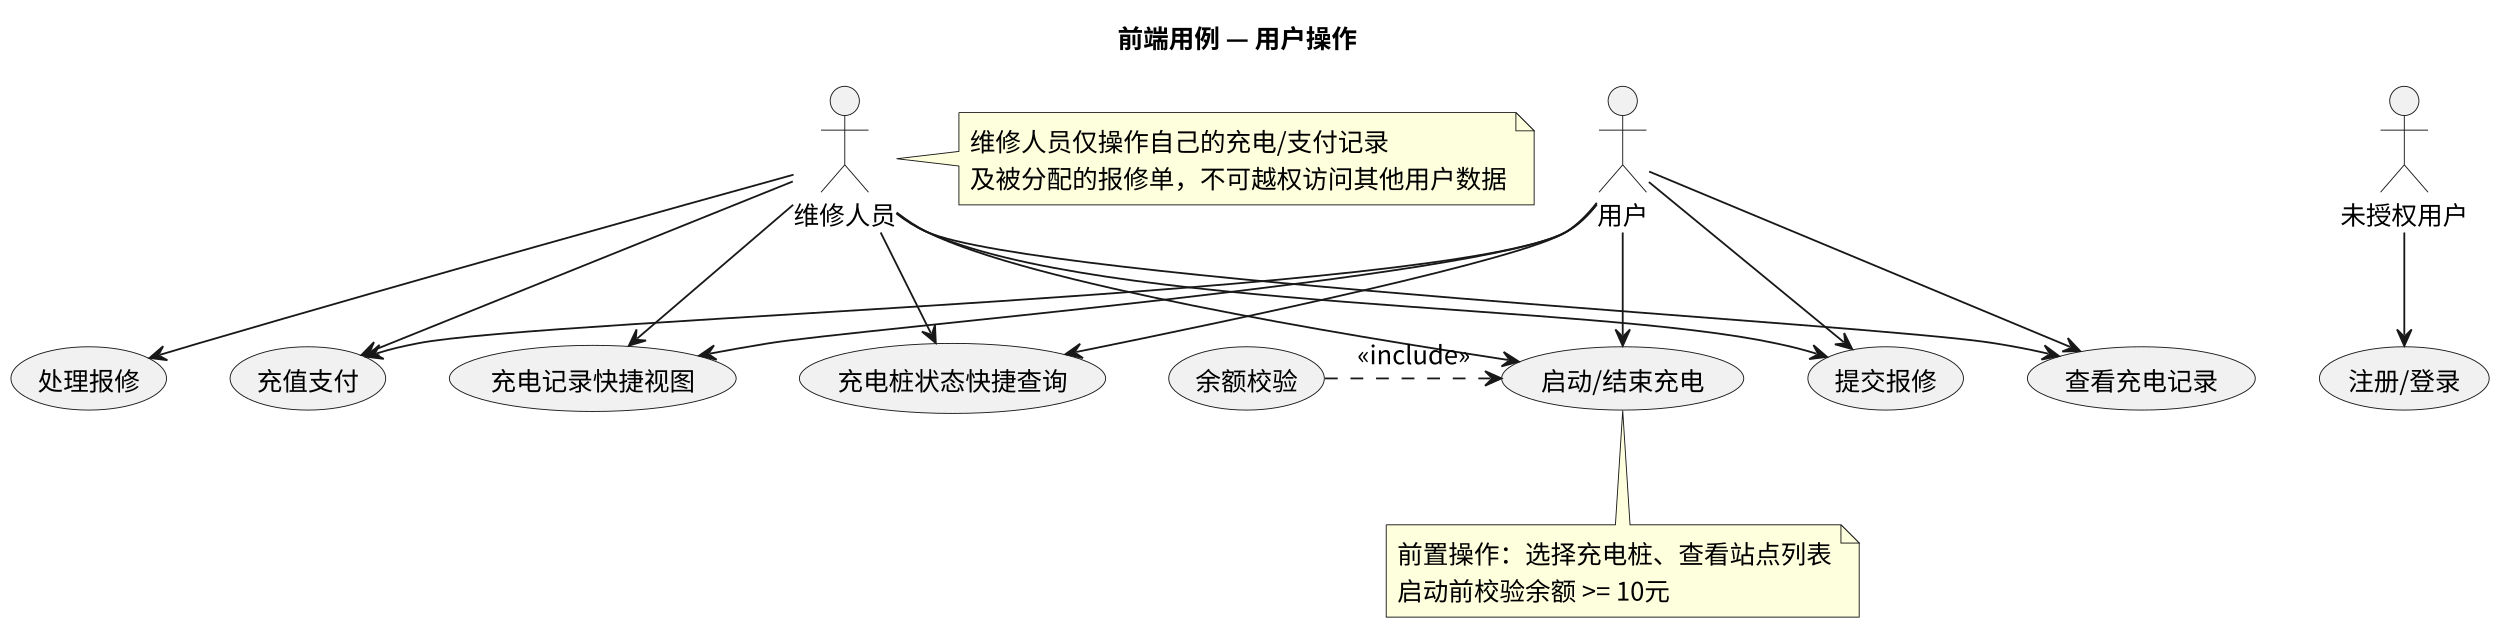
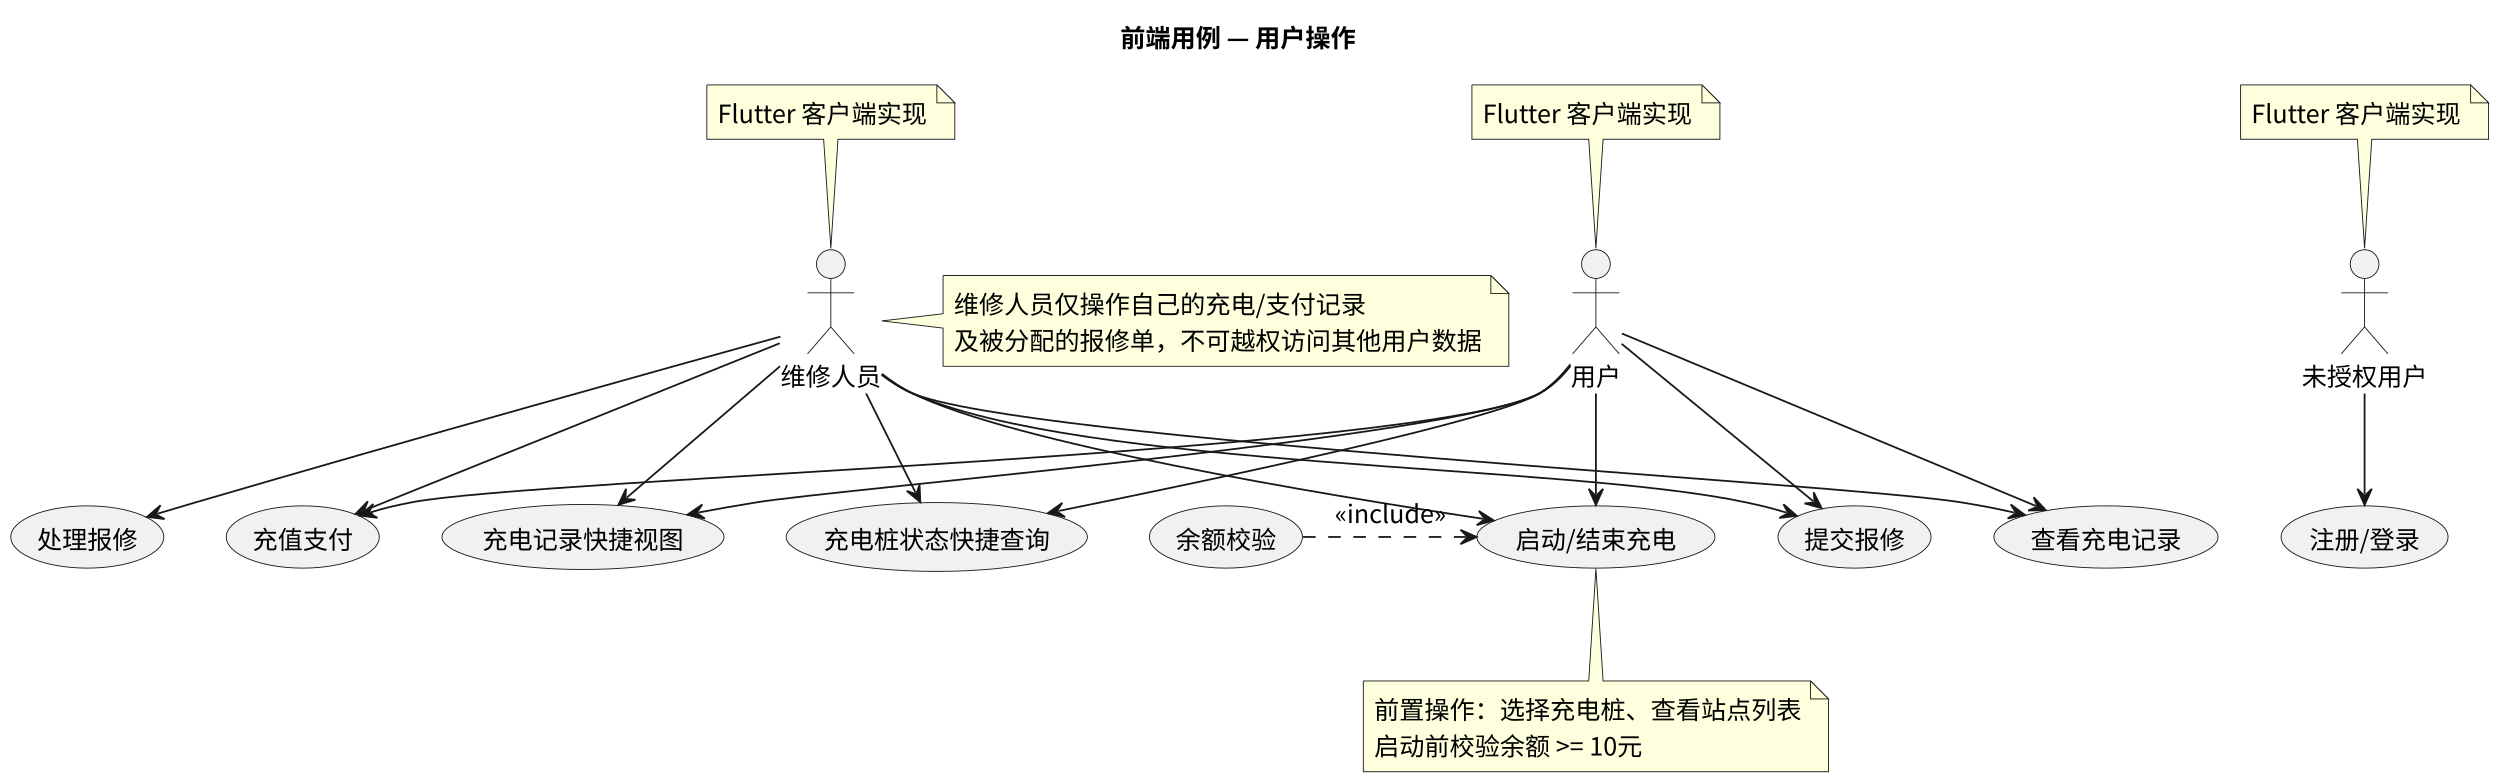
- <svg xmlns="http://www.w3.org/2000/svg" contentStyleType="text/css" data-diagram-type="DESCRIPTION" height="344px" preserveAspectRatio="none" style="width:1369px;height:344px;background:#FFFFFF;" version="1.1" viewBox="0 0 1369 344" width="1369px" zoomAndPan="magnify">
+ <svg xmlns="http://www.w3.org/2000/svg" contentStyleType="text/css" data-diagram-type="DESCRIPTION" height="436px" preserveAspectRatio="none" style="width:1392px;height:436px;background:#FFFFFF;" version="1.1" viewBox="0 0 1392 436" width="1392px" zoomAndPan="magnify">
  <defs />
  <g>
    <g class="title" data-source-line="3">
-       <text fill="#000000" font-family="Noto Sans CJK SC" font-size="14" font-weight="bold" lengthAdjust="spacing" textLength="131.067" x="612.005" y="26.24">前端用例 — 用户操作</text>
+       <text fill="#000000" font-family="Noto Sans CJK SC" font-size="14" font-weight="bold" lengthAdjust="spacing" textLength="131.067" x="623.787" y="26.24">前端用例 — 用户操作</text>
    </g>
    <g class="entity" data-entity="G" data-source-line="6" data-uid="ent0002" id="entity_G">
-       <ellipse cx="1316.6" cy="55.272" fill="#F1F1F1" rx="8" ry="8" style="stroke:#181818;stroke-width:0.5;" />
-       <path d="M1316.6,63.272 L1316.6,90.272 M1303.6,71.272 L1329.6,71.272 M1316.6,90.272 L1303.6,105.272 M1316.6,90.272 L1329.6,105.272" fill="none" style="stroke:#181818;stroke-width:0.5;" />
-       <text fill="#000000" font-family="Noto Sans CJK SC" font-size="14" lengthAdjust="spacing" textLength="70" x="1281.6" y="123.012">未授权用户</text>
+       <ellipse cx="1316.6" cy="147.042" fill="#F1F1F1" rx="8" ry="8" style="stroke:#181818;stroke-width:0.5;" />
+       <path d="M1316.6,155.042 L1316.6,182.042 M1303.6,163.042 L1329.6,163.042 M1316.6,182.042 L1303.6,197.042 M1316.6,182.042 L1329.6,197.042" fill="none" style="stroke:#181818;stroke-width:0.5;" />
+       <text fill="#000000" font-family="Noto Sans CJK SC" font-size="14" lengthAdjust="spacing" textLength="70" x="1281.6" y="214.782">未授权用户</text>
    </g>
    <g class="entity" data-entity="U" data-source-line="7" data-uid="ent0003" id="entity_U">
-       <ellipse cx="888.6" cy="55.272" fill="#F1F1F1" rx="8" ry="8" style="stroke:#181818;stroke-width:0.5;" />
-       <path d="M888.6,63.272 L888.6,90.272 M875.6,71.272 L901.6,71.272 M888.6,90.272 L875.6,105.272 M888.6,90.272 L901.6,105.272" fill="none" style="stroke:#181818;stroke-width:0.5;" />
-       <text fill="#000000" font-family="Noto Sans CJK SC" font-size="14" lengthAdjust="spacing" textLength="28" x="874.6" y="123.012">用户</text>
+       <ellipse cx="888.6" cy="147.042" fill="#F1F1F1" rx="8" ry="8" style="stroke:#181818;stroke-width:0.5;" />
+       <path d="M888.6,155.042 L888.6,182.042 M875.6,163.042 L901.6,163.042 M888.6,182.042 L875.6,197.042 M888.6,182.042 L901.6,197.042" fill="none" style="stroke:#181818;stroke-width:0.5;" />
+       <text fill="#000000" font-family="Noto Sans CJK SC" font-size="14" lengthAdjust="spacing" textLength="28" x="874.6" y="214.782">用户</text>
    </g>
    <g class="entity" data-entity="M" data-source-line="8" data-uid="ent0004" id="entity_M">
-       <ellipse cx="462.6" cy="55.272" fill="#F1F1F1" rx="8" ry="8" style="stroke:#181818;stroke-width:0.5;" />
-       <path d="M462.6,63.272 L462.6,90.272 M449.6,71.272 L475.6,71.272 M462.6,90.272 L449.6,105.272 M462.6,90.272 L475.6,105.272" fill="none" style="stroke:#181818;stroke-width:0.5;" />
-       <text fill="#000000" font-family="Noto Sans CJK SC" font-size="14" lengthAdjust="spacing" textLength="56" x="434.6" y="123.012">维修人员</text>
+       <ellipse cx="462.6" cy="147.042" fill="#F1F1F1" rx="8" ry="8" style="stroke:#181818;stroke-width:0.5;" />
+       <path d="M462.6,155.042 L462.6,182.042 M449.6,163.042 L475.6,163.042 M462.6,182.042 L449.6,197.042 M462.6,182.042 L475.6,197.042" fill="none" style="stroke:#181818;stroke-width:0.5;" />
+       <text fill="#000000" font-family="Noto Sans CJK SC" font-size="14" lengthAdjust="spacing" textLength="56" x="434.6" y="214.782">维修人员</text>
    </g>
-     <g class="entity" data-entity="LOG" data-source-line="10" data-uid="ent0005" id="entity_LOG">
-       <ellipse cx="1316.598" cy="207.226" fill="#F1F1F1" rx="46.478" ry="17.334" style="stroke:#181818;stroke-width:0.5;" />
-       <text fill="#000000" font-family="Noto Sans CJK SC" font-size="14" lengthAdjust="spacing" textLength="61.488" x="1285.854" y="213.862">注册/登录</text>
+     <g class="entity" data-entity="GMN5" data-source-line="10" data-uid="ent0006" id="entity_GMN5">
+       <path d="M1247.56,47.272 L1247.56,77.544 A0,0 0 0 0 1247.56,77.544 L1312.6,77.544 L1316.6,138.322 L1320.6,77.544 L1385.641,77.544 A0,0 0 0 0 1385.641,77.544 L1385.641,57.272 L1375.641,47.272 L1247.56,47.272 A0,0 0 0 0 1247.56,47.272" fill="#FEFFDD" style="stroke:#181818;stroke-width:0.5;" />
+       <path d="M1375.641,47.272 L1375.641,57.272 L1385.641,57.272 L1375.641,47.272" fill="#FEFFDD" style="stroke:#181818;stroke-width:0.5;" />
+       <text fill="#000000" font-family="Noto Sans CJK SC" font-size="14" lengthAdjust="spacing" textLength="117.082" x="1253.56" y="68.512">Flutter 客户端实现</text>
    </g>
-     <g class="entity" data-entity="CS" data-source-line="11" data-uid="ent0006" id="entity_CS">
-       <ellipse cx="888.597" cy="207.226" fill="#F1F1F1" rx="66.277" ry="17.334" style="stroke:#181818;stroke-width:0.5;" />
-       <text fill="#000000" font-family="Noto Sans CJK SC" font-size="14" lengthAdjust="spacing" textLength="89.488" x="843.854" y="213.862">启动/结束充电</text>
+     <g class="entity" data-entity="GMN8" data-source-line="11" data-uid="ent0009" id="entity_GMN8">
+       <path d="M819.56,47.272 L819.56,77.544 A0,0 0 0 0 819.56,77.544 L884.6,77.544 L888.6,138.322 L892.6,77.544 L957.641,77.544 A0,0 0 0 0 957.641,77.544 L957.641,57.272 L947.641,47.272 L819.56,47.272 A0,0 0 0 0 819.56,47.272" fill="#FEFFDD" style="stroke:#181818;stroke-width:0.5;" />
+       <path d="M947.641,47.272 L947.641,57.272 L957.641,57.272 L947.641,47.272" fill="#FEFFDD" style="stroke:#181818;stroke-width:0.5;" />
+       <text fill="#000000" font-family="Noto Sans CJK SC" font-size="14" lengthAdjust="spacing" textLength="117.082" x="825.56" y="68.512">Flutter 客户端实现</text>
    </g>
-     <g class="entity" data-entity="BC" data-source-line="12" data-uid="ent0007" id="entity_BC">
-       <ellipse cx="682.598" cy="207.226" fill="#F1F1F1" rx="42.598" ry="17.334" style="stroke:#181818;stroke-width:0.5;" />
-       <text fill="#000000" font-family="Noto Sans CJK SC" font-size="14" lengthAdjust="spacing" textLength="56" x="654.598" y="213.862">余额校验</text>
+     <g class="entity" data-entity="GMN11" data-source-line="12" data-uid="ent0012" id="entity_GMN11">
+       <path d="M393.56,47.272 L393.56,77.544 A0,0 0 0 0 393.56,77.544 L458.6,77.544 L462.6,138.322 L466.6,77.544 L531.641,77.544 A0,0 0 0 0 531.641,77.544 L531.641,57.272 L521.641,47.272 L393.56,47.272 A0,0 0 0 0 393.56,47.272" fill="#FEFFDD" style="stroke:#181818;stroke-width:0.5;" />
+       <path d="M521.641,47.272 L521.641,57.272 L531.641,57.272 L521.641,47.272" fill="#FEFFDD" style="stroke:#181818;stroke-width:0.5;" />
+       <text fill="#000000" font-family="Noto Sans CJK SC" font-size="14" lengthAdjust="spacing" textLength="117.082" x="399.56" y="68.512">Flutter 客户端实现</text>
    </g>
-     <g class="entity" data-entity="PAY" data-source-line="13" data-uid="ent0008" id="entity_PAY">
-       <ellipse cx="168.598" cy="207.226" fill="#F1F1F1" rx="42.598" ry="17.334" style="stroke:#181818;stroke-width:0.5;" />
-       <text fill="#000000" font-family="Noto Sans CJK SC" font-size="14" lengthAdjust="spacing" textLength="56" x="140.598" y="213.862">充值支付</text>
+     <g class="entity" data-entity="LOG" data-source-line="14" data-uid="ent0014" id="entity_LOG">
+       <ellipse cx="1316.598" cy="298.996" fill="#F1F1F1" rx="46.478" ry="17.334" style="stroke:#181818;stroke-width:0.5;" />
+       <text fill="#000000" font-family="Noto Sans CJK SC" font-size="14" lengthAdjust="spacing" textLength="61.488" x="1285.854" y="305.632">注册/登录</text>
    </g>
-     <g class="entity" data-entity="VCR" data-source-line="14" data-uid="ent0009" id="entity_VCR">
-       <ellipse cx="1172.597" cy="207.226" fill="#F1F1F1" rx="62.397" ry="17.334" style="stroke:#181818;stroke-width:0.5;" />
-       <text fill="#000000" font-family="Noto Sans CJK SC" font-size="14" lengthAdjust="spacing" textLength="84" x="1130.597" y="213.862">查看充电记录</text>
+     <g class="entity" data-entity="CS" data-source-line="15" data-uid="ent0015" id="entity_CS">
+       <ellipse cx="888.597" cy="298.996" fill="#F1F1F1" rx="66.277" ry="17.334" style="stroke:#181818;stroke-width:0.5;" />
+       <text fill="#000000" font-family="Noto Sans CJK SC" font-size="14" lengthAdjust="spacing" textLength="89.488" x="843.854" y="305.632">启动/结束充电</text>
    </g>
-     <g class="entity" data-entity="SRT" data-source-line="15" data-uid="ent0010" id="entity_SRT">
-       <ellipse cx="1032.598" cy="207.226" fill="#F1F1F1" rx="42.598" ry="17.334" style="stroke:#181818;stroke-width:0.5;" />
-       <text fill="#000000" font-family="Noto Sans CJK SC" font-size="14" lengthAdjust="spacing" textLength="56" x="1004.598" y="213.862">提交报修</text>
+     <g class="entity" data-entity="BC" data-source-line="16" data-uid="ent0016" id="entity_BC">
+       <ellipse cx="682.598" cy="298.996" fill="#F1F1F1" rx="42.598" ry="17.334" style="stroke:#181818;stroke-width:0.5;" />
+       <text fill="#000000" font-family="Noto Sans CJK SC" font-size="14" lengthAdjust="spacing" textLength="56" x="654.598" y="305.632">余额校验</text>
    </g>
-     <g class="entity" data-entity="HR" data-source-line="16" data-uid="ent0011" id="entity_HR">
-       <ellipse cx="48.598" cy="207.226" fill="#F1F1F1" rx="42.598" ry="17.334" style="stroke:#181818;stroke-width:0.5;" />
-       <text fill="#000000" font-family="Noto Sans CJK SC" font-size="14" lengthAdjust="spacing" textLength="56" x="20.598" y="213.862">处理报修</text>
+     <g class="entity" data-entity="PAY" data-source-line="17" data-uid="ent0017" id="entity_PAY">
+       <ellipse cx="168.598" cy="298.996" fill="#F1F1F1" rx="42.598" ry="17.334" style="stroke:#181818;stroke-width:0.5;" />
+       <text fill="#000000" font-family="Noto Sans CJK SC" font-size="14" lengthAdjust="spacing" textLength="56" x="140.598" y="305.632">充值支付</text>
    </g>
-     <g class="entity" data-entity="QV" data-source-line="17" data-uid="ent0012" id="entity_QV">
-       <ellipse cx="324.598" cy="207.217" fill="#F1F1F1" rx="78.528" ry="18.105" style="stroke:#181818;stroke-width:0.5;" />
-       <text fill="#000000" font-family="Noto Sans CJK SC" font-size="14" lengthAdjust="spacing" textLength="111.999" x="268.598" y="213.853">充电记录快捷视图</text>
+     <g class="entity" data-entity="VCR" data-source-line="18" data-uid="ent0018" id="entity_VCR">
+       <ellipse cx="1172.597" cy="298.996" fill="#F1F1F1" rx="62.397" ry="17.334" style="stroke:#181818;stroke-width:0.5;" />
+       <text fill="#000000" font-family="Noto Sans CJK SC" font-size="14" lengthAdjust="spacing" textLength="84" x="1130.597" y="305.632">查看充电记录</text>
    </g>
-     <g class="entity" data-entity="QC" data-source-line="18" data-uid="ent0013" id="entity_QC">
-       <ellipse cx="521.604" cy="207.223" fill="#F1F1F1" rx="83.854" ry="19.171" style="stroke:#181818;stroke-width:0.5;" />
-       <text fill="#000000" font-family="Noto Sans CJK SC" font-size="14" lengthAdjust="spacing" textLength="125.999" x="458.604" y="213.859">充电桩状态快捷查询</text>
+     <g class="entity" data-entity="SRT" data-source-line="19" data-uid="ent0019" id="entity_SRT">
+       <ellipse cx="1032.598" cy="298.996" fill="#F1F1F1" rx="42.598" ry="17.334" style="stroke:#181818;stroke-width:0.5;" />
+       <text fill="#000000" font-family="Noto Sans CJK SC" font-size="14" lengthAdjust="spacing" textLength="56" x="1004.598" y="305.632">提交报修</text>
    </g>
-     <g class="entity" data-entity="GMN26" data-source-line="32" data-uid="ent0027" id="entity_GMN26">
-       <path d="M525.1,61.642 L525.1,82.912 L490.96,86.912 L525.1,90.912 L525.1,112.186 A0,0 0 0 0 525.1,112.186 L840.099,112.186 A0,0 0 0 0 840.099,112.186 L840.099,71.642 L830.099,61.642 L525.1,61.642 A0,0 0 0 0 525.1,61.642" fill="#FEFFDD" style="stroke:#181818;stroke-width:0.5;" />
-       <path d="M830.099,61.642 L830.099,71.642 L840.099,71.642 L830.099,61.642" fill="#FEFFDD" style="stroke:#181818;stroke-width:0.5;" />
-       <text fill="#000000" font-family="Noto Sans CJK SC" font-size="14" lengthAdjust="spacing" textLength="229.487" x="531.1" y="82.882">维修人员仅操作自己的充电/支付记录</text>
-       <text fill="#000000" font-family="Noto Sans CJK SC" font-size="14" lengthAdjust="spacing" textLength="293.999" x="531.1" y="103.154">及被分配的报修单，不可越权访问其他用户数据</text>
+     <g class="entity" data-entity="HR" data-source-line="20" data-uid="ent0020" id="entity_HR">
+       <ellipse cx="48.598" cy="298.996" fill="#F1F1F1" rx="42.598" ry="17.334" style="stroke:#181818;stroke-width:0.5;" />
+       <text fill="#000000" font-family="Noto Sans CJK SC" font-size="14" lengthAdjust="spacing" textLength="56" x="20.598" y="305.632">处理报修</text>
    </g>
-     <g class="entity" data-entity="GMN31" data-source-line="34" data-uid="ent0032" id="entity_GMN31">
-       <path d="M759.1,287.392 L759.1,337.936 A0,0 0 0 0 759.1,337.936 L1018.099,337.936 A0,0 0 0 0 1018.099,337.936 L1018.099,297.392 L1008.099,287.392 L892.6,287.392 L888.6,224.842 L884.6,287.392 L759.1,287.392 A0,0 0 0 0 759.1,287.392" fill="#FEFFDD" style="stroke:#181818;stroke-width:0.5;" />
-       <path d="M1008.099,287.392 L1008.099,297.392 L1018.099,297.392 L1008.099,287.392" fill="#FEFFDD" style="stroke:#181818;stroke-width:0.5;" />
-       <text fill="#000000" font-family="Noto Sans CJK SC" font-size="14" lengthAdjust="spacing" textLength="237.999" x="765.1" y="308.632">前置操作：选择充电桩、查看站点列表</text>
-       <text fill="#000000" font-family="Noto Sans CJK SC" font-size="14" lengthAdjust="spacing" textLength="149.351" x="765.1" y="328.904">启动前校验余额 &gt;= 10元</text>
+     <g class="entity" data-entity="QV" data-source-line="21" data-uid="ent0021" id="entity_QV">
+       <ellipse cx="324.598" cy="298.987" fill="#F1F1F1" rx="78.528" ry="18.105" style="stroke:#181818;stroke-width:0.5;" />
+       <text fill="#000000" font-family="Noto Sans CJK SC" font-size="14" lengthAdjust="spacing" textLength="111.999" x="268.598" y="305.623">充电记录快捷视图</text>
    </g>
-     <g class="link" data-entity-1="G" data-entity-2="LOG" data-source-line="20" data-uid="lnk14" id="link_G_LOG">
-       <path d="M1316.6,127.302 C1316.6,148.412 1316.6,167.312 1316.6,183.412" fill="none" id="G-to-LOG" style="stroke:#181818;stroke-width:1;" />
-       <polygon fill="#181818" points="1316.6,189.412,1320.6,180.412,1316.6,184.412,1312.6,180.412,1316.6,189.412" style="stroke:#181818;stroke-width:1;" />
+     <g class="entity" data-entity="QC" data-source-line="22" data-uid="ent0022" id="entity_QC">
+       <ellipse cx="521.604" cy="298.993" fill="#F1F1F1" rx="83.854" ry="19.171" style="stroke:#181818;stroke-width:0.5;" />
+       <text fill="#000000" font-family="Noto Sans CJK SC" font-size="14" lengthAdjust="spacing" textLength="125.999" x="458.604" y="305.629">充电桩状态快捷查询</text>
    </g>
-     <g class="link" data-entity-1="U" data-entity-2="CS" data-source-line="21" data-uid="lnk15" id="link_U_CS">
-       <path d="M888.6,127.302 C888.6,148.412 888.6,167.312 888.6,183.412" fill="none" id="U-to-CS" style="stroke:#181818;stroke-width:1;" />
-       <polygon fill="#181818" points="888.6,189.412,892.6,180.412,888.6,184.412,884.6,180.412,888.6,189.412" style="stroke:#181818;stroke-width:1;" />
+     <g class="entity" data-entity="GMN35" data-source-line="36" data-uid="ent0036" id="entity_GMN35">
+       <path d="M525.1,153.412 L525.1,174.682 L490.96,178.682 L525.1,182.682 L525.1,203.956 A0,0 0 0 0 525.1,203.956 L840.099,203.956 A0,0 0 0 0 840.099,203.956 L840.099,163.412 L830.099,153.412 L525.1,153.412 A0,0 0 0 0 525.1,153.412" fill="#FEFFDD" style="stroke:#181818;stroke-width:0.5;" />
+       <path d="M830.099,153.412 L830.099,163.412 L840.099,163.412 L830.099,153.412" fill="#FEFFDD" style="stroke:#181818;stroke-width:0.5;" />
+       <text fill="#000000" font-family="Noto Sans CJK SC" font-size="14" lengthAdjust="spacing" textLength="229.487" x="531.1" y="174.652">维修人员仅操作自己的充电/支付记录</text>
+       <text fill="#000000" font-family="Noto Sans CJK SC" font-size="14" lengthAdjust="spacing" textLength="293.999" x="531.1" y="194.924">及被分配的报修单，不可越权访问其他用户数据</text>
    </g>
-     <g class="link" data-entity-1="U" data-entity-2="PAY" data-source-line="22" data-uid="lnk16" id="link_U_PAY">
-       <path d="M874.4,112.042 C869.79,117.892 864.14,123.482 857.6,127.042 C795.94,160.632 297.48,174.412 228.6,188.042 C219.31,189.882 215.14,190.824 206.11,193.574" fill="none" id="U-to-PAY" style="stroke:#181818;stroke-width:1;" />
-       <polygon fill="#181818" points="200.37,195.322,210.145,196.526,205.153,193.865,207.814,188.873,200.37,195.322" style="stroke:#181818;stroke-width:1;" />
+     <g class="entity" data-entity="GMN40" data-source-line="38" data-uid="ent0041" id="entity_GMN40">
+       <path d="M759.1,379.162 L759.1,429.706 A0,0 0 0 0 759.1,429.706 L1018.099,429.706 A0,0 0 0 0 1018.099,429.706 L1018.099,389.162 L1008.099,379.162 L892.6,379.162 L888.6,316.612 L884.6,379.162 L759.1,379.162 A0,0 0 0 0 759.1,379.162" fill="#FEFFDD" style="stroke:#181818;stroke-width:0.5;" />
+       <path d="M1008.099,379.162 L1008.099,389.162 L1018.099,389.162 L1008.099,379.162" fill="#FEFFDD" style="stroke:#181818;stroke-width:0.5;" />
+       <text fill="#000000" font-family="Noto Sans CJK SC" font-size="14" lengthAdjust="spacing" textLength="237.999" x="765.1" y="400.402">前置操作：选择充电桩、查看站点列表</text>
+       <text fill="#000000" font-family="Noto Sans CJK SC" font-size="14" lengthAdjust="spacing" textLength="149.351" x="765.1" y="420.674">启动前校验余额 &gt;= 10元</text>
    </g>
-     <g class="link" data-entity-1="U" data-entity-2="VCR" data-source-line="23" data-uid="lnk17" id="link_U_VCR">
-       <path d="M903.07,93.942 C946.59,112.072 1071.521,164.115 1133.571,189.955" fill="none" id="U-to-VCR" style="stroke:#181818;stroke-width:1;" />
-       <polygon fill="#181818" points="1139.11,192.262,1132.339,185.109,1134.494,190.34,1129.264,192.495,1139.11,192.262" style="stroke:#181818;stroke-width:1;" />
+     <g class="link" data-entity-1="G" data-entity-2="LOG" data-source-line="24" data-uid="lnk23" id="link_G_LOG">
+       <path d="M1316.6,219.072 C1316.6,240.182 1316.6,259.082 1316.6,275.182" fill="none" id="G-to-LOG" style="stroke:#181818;stroke-width:1;" />
+       <polygon fill="#181818" points="1316.6,281.182,1320.6,272.182,1316.6,276.182,1312.6,272.182,1316.6,281.182" style="stroke:#181818;stroke-width:1;" />
    </g>
-     <g class="link" data-entity-1="U" data-entity-2="SRT" data-source-line="24" data-uid="lnk18" id="link_U_SRT">
-       <path d="M902.93,99.682 C929.25,121.312 980.615,163.502 1009.645,187.362" fill="none" id="U-to-SRT" style="stroke:#181818;stroke-width:1;" />
-       <polygon fill="#181818" points="1014.28,191.172,1009.867,182.367,1010.417,187.997,1004.787,188.547,1014.28,191.172" style="stroke:#181818;stroke-width:1;" />
+     <g class="link" data-entity-1="U" data-entity-2="CS" data-source-line="25" data-uid="lnk24" id="link_U_CS">
+       <path d="M888.6,219.072 C888.6,240.182 888.6,259.082 888.6,275.182" fill="none" id="U-to-CS" style="stroke:#181818;stroke-width:1;" />
+       <polygon fill="#181818" points="888.6,281.182,892.6,272.182,888.6,276.182,884.6,272.182,888.6,281.182" style="stroke:#181818;stroke-width:1;" />
    </g>
-     <g class="link" data-entity-1="U" data-entity-2="QV" data-source-line="25" data-uid="lnk19" id="link_U_QV">
-       <path d="M874.3,111.862 C869.69,117.712 864.07,123.342 857.6,127.042 C815.05,151.402 468.98,180.092 420.6,188.042 C408.38,190.052 401.218,191.29 388.798,193.61" fill="none" id="U-to-QV" style="stroke:#181818;stroke-width:1;" />
-       <polygon fill="#181818" points="382.9,194.712,392.481,196.991,387.815,193.794,391.012,189.127,382.9,194.712" style="stroke:#181818;stroke-width:1;" />
+     <g class="link" data-entity-1="U" data-entity-2="PAY" data-source-line="26" data-uid="lnk25" id="link_U_PAY">
+       <path d="M874.4,203.812 C869.79,209.662 864.14,215.252 857.6,218.812 C795.94,252.402 297.48,266.182 228.6,279.812 C219.31,281.652 215.14,282.594 206.11,285.344" fill="none" id="U-to-PAY" style="stroke:#181818;stroke-width:1;" />
+       <polygon fill="#181818" points="200.37,287.092,210.145,288.296,205.153,285.635,207.814,280.643,200.37,287.092" style="stroke:#181818;stroke-width:1;" />
    </g>
-     <g class="link" data-entity-1="U" data-entity-2="QC" data-source-line="26" data-uid="lnk20" id="link_U_QC">
-       <path d="M874.39,111.062 C869.71,117.052 864.04,122.952 857.6,127.042 C834.55,141.692 679.911,174.422 589.331,192.752" fill="none" id="U-to-QC" style="stroke:#181818;stroke-width:1;" />
-       <polygon fill="#181818" points="583.45,193.942,593.065,196.077,588.351,192.95,591.478,188.236,583.45,193.942" style="stroke:#181818;stroke-width:1;" />
+     <g class="link" data-entity-1="U" data-entity-2="VCR" data-source-line="27" data-uid="lnk26" id="link_U_VCR">
+       <path d="M903.07,185.712 C946.59,203.842 1071.521,255.885 1133.571,281.725" fill="none" id="U-to-VCR" style="stroke:#181818;stroke-width:1;" />
+       <polygon fill="#181818" points="1139.11,284.032,1132.339,276.879,1134.494,282.11,1129.264,284.265,1139.11,284.032" style="stroke:#181818;stroke-width:1;" />
    </g>
-     <g class="link" data-entity-1="M" data-entity-2="CS" data-source-line="27" data-uid="lnk21" id="link_M_CS">
-       <path d="M491.05,116.362 C496.24,120.432 501.85,124.192 507.6,127.042 C563.96,154.992 734.047,183.287 825.777,197.117" fill="none" id="M-to-CS" style="stroke:#181818;stroke-width:1;" />
-       <polygon fill="#181818" points="831.71,198.012,823.407,192.715,826.766,197.267,822.214,200.625,831.71,198.012" style="stroke:#181818;stroke-width:1;" />
+     <g class="link" data-entity-1="U" data-entity-2="SRT" data-source-line="28" data-uid="lnk27" id="link_U_SRT">
+       <path d="M902.93,191.452 C929.25,213.082 980.615,255.272 1009.645,279.132" fill="none" id="U-to-SRT" style="stroke:#181818;stroke-width:1;" />
+       <polygon fill="#181818" points="1014.28,282.942,1009.867,274.137,1010.417,279.767,1004.787,280.317,1014.28,282.942" style="stroke:#181818;stroke-width:1;" />
    </g>
-     <g class="link" data-entity-1="M" data-entity-2="PAY" data-source-line="28" data-uid="lnk22" id="link_M_PAY">
-       <path d="M434.14,99.362 C378.23,121.862 260.126,169.381 203.506,192.172" fill="none" id="M-to-PAY" style="stroke:#181818;stroke-width:1;" />
-       <polygon fill="#181818" points="197.94,194.412,207.783,194.762,202.578,192.545,204.796,187.341,197.94,194.412" style="stroke:#181818;stroke-width:1;" />
+     <g class="link" data-entity-1="U" data-entity-2="QV" data-source-line="29" data-uid="lnk28" id="link_U_QV">
+       <path d="M874.3,203.632 C869.69,209.482 864.07,215.112 857.6,218.812 C815.05,243.172 468.98,271.862 420.6,279.812 C408.38,281.822 401.218,283.06 388.798,285.38" fill="none" id="U-to-QV" style="stroke:#181818;stroke-width:1;" />
+       <polygon fill="#181818" points="382.9,286.482,392.481,288.761,387.815,285.564,391.012,280.897,382.9,286.482" style="stroke:#181818;stroke-width:1;" />
    </g>
-     <g class="link" data-entity-1="M" data-entity-2="VCR" data-source-line="29" data-uid="lnk23" id="link_M_VCR">
-       <path d="M491.07,117.062 C496.22,120.992 501.81,124.532 507.6,127.042 C567.54,153.092 1028.12,177.402 1092.6,188.042 C1103.98,189.922 1110.317,191.111 1121.657,193.671" fill="none" id="M-to-VCR" style="stroke:#181818;stroke-width:1;" />
-       <polygon fill="#181818" points="1127.51,194.992,1119.612,189.108,1122.633,193.891,1117.85,196.912,1127.51,194.992" style="stroke:#181818;stroke-width:1;" />
+     <g class="link" data-entity-1="U" data-entity-2="QC" data-source-line="30" data-uid="lnk29" id="link_U_QC">
+       <path d="M874.39,202.832 C869.71,208.822 864.04,214.722 857.6,218.812 C834.55,233.462 679.911,266.192 589.331,284.522" fill="none" id="U-to-QC" style="stroke:#181818;stroke-width:1;" />
+       <polygon fill="#181818" points="583.45,285.712,593.065,287.847,588.351,284.72,591.478,280.006,583.45,285.712" style="stroke:#181818;stroke-width:1;" />
    </g>
-     <g class="link" data-entity-1="M" data-entity-2="SRT" data-source-line="30" data-uid="lnk24" id="link_M_SRT">
-       <path d="M490.87,116.732 C496.09,120.752 501.74,124.412 507.6,127.042 C602.63,169.842 870.72,166.092 972.6,188.042 C981.75,190.022 985.779,190.967 994.729,193.687" fill="none" id="M-to-SRT" style="stroke:#181818;stroke-width:1;" />
-       <polygon fill="#181818" points="1000.47,195.432,993.022,188.988,995.686,193.978,990.696,196.642,1000.47,195.432" style="stroke:#181818;stroke-width:1;" />
+     <g class="link" data-entity-1="M" data-entity-2="CS" data-source-line="31" data-uid="lnk30" id="link_M_CS">
+       <path d="M491.05,208.132 C496.24,212.202 501.85,215.962 507.6,218.812 C563.96,246.762 734.047,275.057 825.777,288.887" fill="none" id="M-to-CS" style="stroke:#181818;stroke-width:1;" />
+       <polygon fill="#181818" points="831.71,289.782,823.407,284.485,826.766,289.036,822.214,292.396,831.71,289.782" style="stroke:#181818;stroke-width:1;" />
    </g>
-     <g class="link" data-entity-1="M" data-entity-2="HR" data-source-line="31" data-uid="lnk25" id="link_M_HR">
-       <path d="M434.55,95.652 C374.62,112.242 229.66,152.592 108.6,188.042 C99.93,190.582 96.314,191.658 87.634,194.278" fill="none" id="M-to-HR" style="stroke:#181818;stroke-width:1;" />
-       <polygon fill="#181818" points="81.89,196.012,91.662,197.241,86.677,194.567,89.35,189.582,81.89,196.012" style="stroke:#181818;stroke-width:1;" />
+     <g class="link" data-entity-1="M" data-entity-2="PAY" data-source-line="32" data-uid="lnk31" id="link_M_PAY">
+       <path d="M434.14,191.132 C378.23,213.632 260.126,261.151 203.506,283.942" fill="none" id="M-to-PAY" style="stroke:#181818;stroke-width:1;" />
+       <polygon fill="#181818" points="197.94,286.182,207.783,286.532,202.578,284.315,204.796,279.111,197.94,286.182" style="stroke:#181818;stroke-width:1;" />
    </g>
-     <g class="link" data-entity-1="BC" data-entity-2="CS" data-source-line="33" data-uid="lnk30" id="link_BC_CS">
-       <path d="M725.53,207.222 C753.48,207.222 784.49,207.222 816.19,207.222" fill="none" id="BC-to-CS" style="stroke:#181818;stroke-width:1;stroke-dasharray:7,7;" />
-       <polygon fill="#181818" points="822.19,207.222,813.19,203.222,817.19,207.222,813.19,211.222,822.19,207.222" style="stroke:#181818;stroke-width:1;" />
-       <text fill="#000000" font-family="Noto Sans CJK SC" font-size="14" lengthAdjust="spacing" textLength="61.852" x="743.26" y="199.462">«include»</text>
+     <g class="link" data-entity-1="M" data-entity-2="VCR" data-source-line="33" data-uid="lnk32" id="link_M_VCR">
+       <path d="M491.07,208.832 C496.22,212.762 501.81,216.302 507.6,218.812 C567.54,244.862 1028.12,269.172 1092.6,279.812 C1103.98,281.692 1110.317,282.881 1121.657,285.441" fill="none" id="M-to-VCR" style="stroke:#181818;stroke-width:1;" />
+       <polygon fill="#181818" points="1127.51,286.762,1119.612,280.878,1122.633,285.661,1117.85,288.682,1127.51,286.762" style="stroke:#181818;stroke-width:1;" />
    </g>
-     <g class="link" data-entity-1="M" data-entity-2="QV" data-source-line="35" data-uid="lnk34" id="link_M_QV">
-       <path d="M434.34,112.142 C407.53,135.122 372.486,165.167 348.906,185.377" fill="none" id="M-to-QV" style="stroke:#181818;stroke-width:1;" />
-       <polygon fill="#181818" points="344.35,189.282,353.787,186.462,348.146,186.028,348.58,180.388,344.35,189.282" style="stroke:#181818;stroke-width:1;" />
+     <g class="link" data-entity-1="M" data-entity-2="SRT" data-source-line="34" data-uid="lnk33" id="link_M_SRT">
+       <path d="M490.87,208.502 C496.09,212.522 501.74,216.182 507.6,218.812 C602.63,261.612 870.72,257.862 972.6,279.812 C981.75,281.792 985.779,282.737 994.729,285.457" fill="none" id="M-to-SRT" style="stroke:#181818;stroke-width:1;" />
+       <polygon fill="#181818" points="1000.47,287.202,993.022,280.758,995.686,285.748,990.696,288.412,1000.47,287.202" style="stroke:#181818;stroke-width:1;" />
    </g>
-     <g class="link" data-entity-1="M" data-entity-2="QC" data-source-line="36" data-uid="lnk35" id="link_M_QC">
-       <path d="M482.24,127.302 C492.43,147.742 501.721,166.363 509.761,182.473" fill="none" id="M-to-QC" style="stroke:#181818;stroke-width:1;" />
-       <polygon fill="#181818" points="512.44,187.842,512,178.003,510.207,183.368,504.842,181.575,512.44,187.842" style="stroke:#181818;stroke-width:1;" />
+     <g class="link" data-entity-1="M" data-entity-2="HR" data-source-line="35" data-uid="lnk34" id="link_M_HR">
+       <path d="M434.55,187.422 C374.62,204.012 229.66,244.362 108.6,279.812 C99.93,282.352 96.314,283.428 87.634,286.048" fill="none" id="M-to-HR" style="stroke:#181818;stroke-width:1;" />
+       <polygon fill="#181818" points="81.89,287.782,91.662,289.011,86.677,286.337,89.35,281.352,81.89,287.782" style="stroke:#181818;stroke-width:1;" />
+     </g>
+     <g class="link" data-entity-1="BC" data-entity-2="CS" data-source-line="37" data-uid="lnk39" id="link_BC_CS">
+       <path d="M725.53,298.992 C753.48,298.992 784.49,298.992 816.19,298.992" fill="none" id="BC-to-CS" style="stroke:#181818;stroke-width:1;stroke-dasharray:7,7;" />
+       <polygon fill="#181818" points="822.19,298.992,813.19,294.992,817.19,298.992,813.19,302.992,822.19,298.992" style="stroke:#181818;stroke-width:1;" />
+       <text fill="#000000" font-family="Noto Sans CJK SC" font-size="14" lengthAdjust="spacing" textLength="61.852" x="743.26" y="291.232">«include»</text>
+     </g>
+     <g class="link" data-entity-1="M" data-entity-2="QV" data-source-line="39" data-uid="lnk43" id="link_M_QV">
+       <path d="M434.34,203.912 C407.53,226.892 372.486,256.937 348.906,277.147" fill="none" id="M-to-QV" style="stroke:#181818;stroke-width:1;" />
+       <polygon fill="#181818" points="344.35,281.052,353.787,278.232,348.146,277.798,348.58,272.158,344.35,281.052" style="stroke:#181818;stroke-width:1;" />
+     </g>
+     <g class="link" data-entity-1="M" data-entity-2="QC" data-source-line="40" data-uid="lnk44" id="link_M_QC">
+       <path d="M482.24,219.072 C492.43,239.512 501.721,258.133 509.761,274.243" fill="none" id="M-to-QC" style="stroke:#181818;stroke-width:1;" />
+       <polygon fill="#181818" points="512.44,279.612,512,269.773,510.207,275.138,504.842,273.345,512.44,279.612" style="stroke:#181818;stroke-width:1;" />
    </g>
  </g>
</svg>
